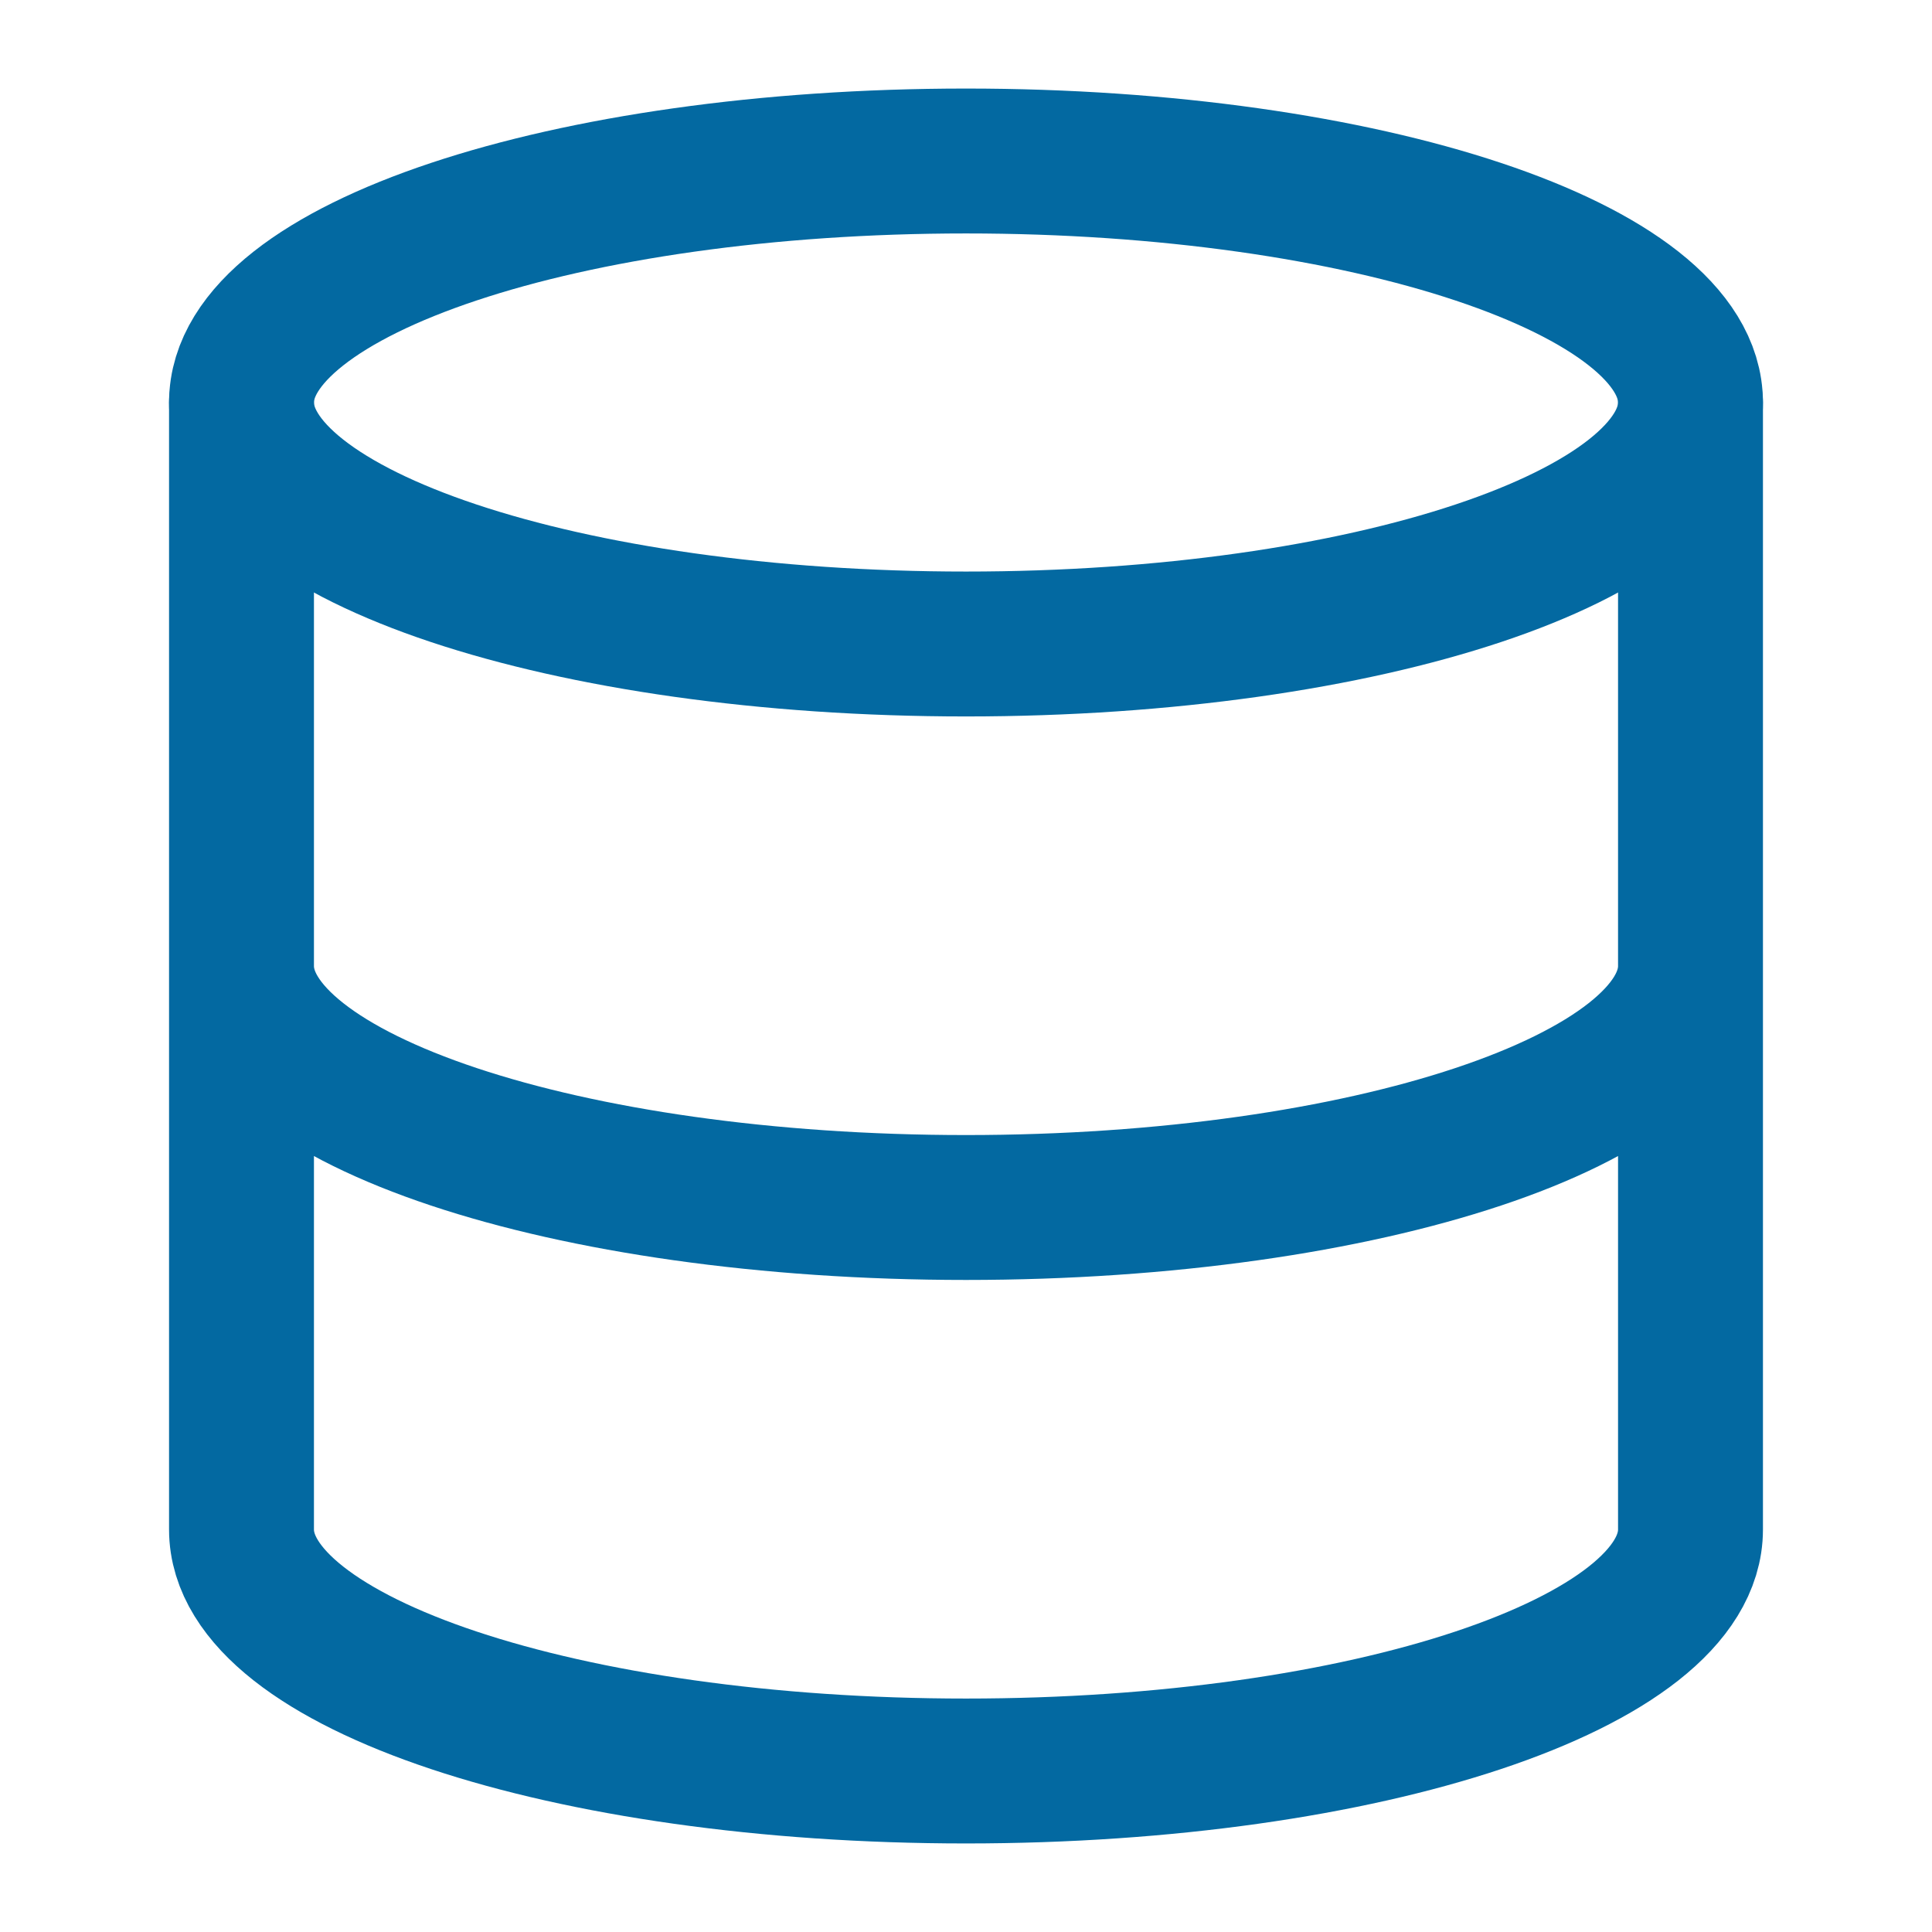
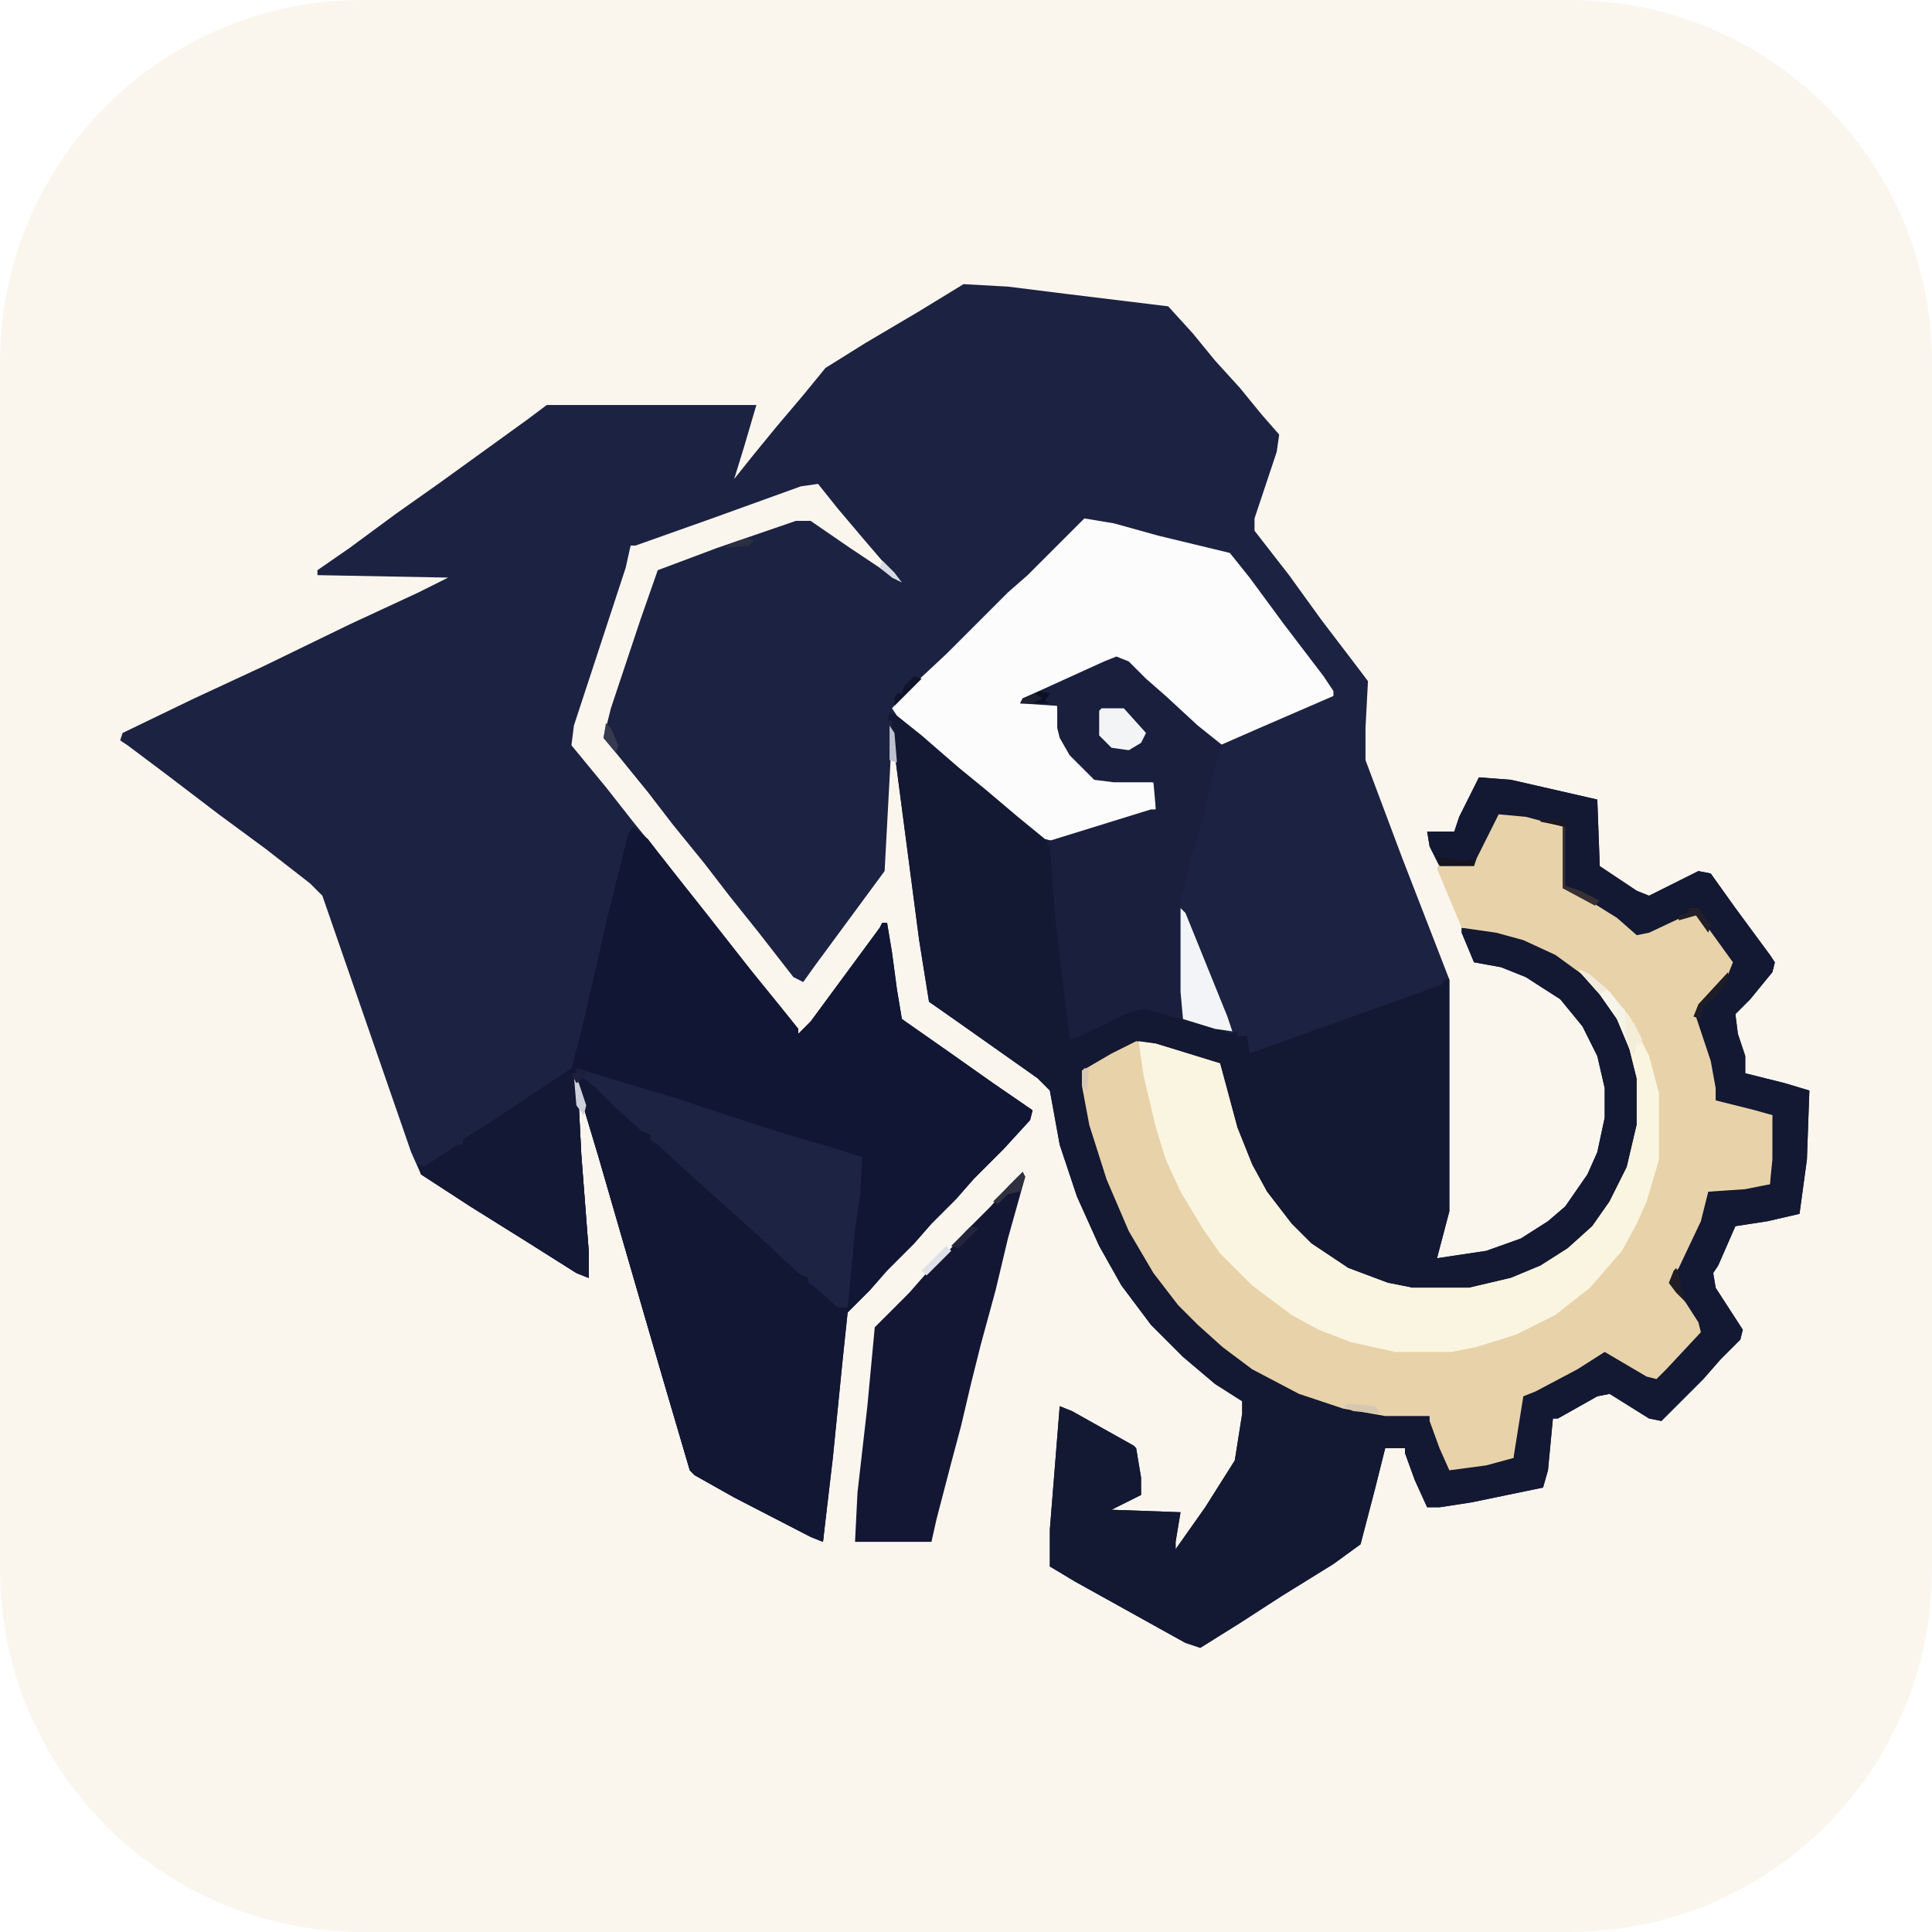
- <svg xmlns="http://www.w3.org/2000/svg" width="64" height="64" viewBox="0 0 24 24">
-   <g fill="none" stroke="#0369a1" stroke-width="1.8" stroke-linecap="round" stroke-linejoin="round">
-     <ellipse cx="12" cy="5" rx="9" ry="3" />
-     <path d="M3 5v14a9 3 0 0 0 18 0V5M3 12a9 3 0 0 0 18 0" />
-   </g>
+ <svg xmlns="http://www.w3.org/2000/svg" width="64" height="64" viewBox="0 0 64 64">
+   <rect width="64" height="64" rx="12" fill="#faf6ee" />
+   <svg x="3" y="7" width="58" height="50" viewBox="350 95 710 575">
+     <path d="M0,0 L18,1 L42,4 L83,9 L93,20 L102,31 L112,42 L121,53 L128,61 L127,68 L118,95 L118,100 L132,118 L145,136 L161,157 L164,161 L163,180 L163,193 L178,233 L197,282 L197,376 L192,395 L212,392 L226,387 L237,380 L244,374 L253,361 L257,352 L260,338 L260,326 L257,313 L251,301 L242,290 L228,281 L218,277 L207,275 L202,263 L202,261 L216,262 L232,267 L245,274 L257,285 L264,295 L270,307 L273,316 L274,322 L274,341 L270,358 L262,374 L253,385 L241,395 L225,403 L211,407 L205,408 L182,408 L166,404 L156,400 L144,392 L134,383 L126,374 L118,361 L111,345 L105,324 L104,316 L95,314 L75,308 L70,308 L51,318 L49,319 L50,331 L54,348 L62,371 L70,388 L80,404 L92,418 L102,428 L117,439 L136,449 L154,455 L171,458 L189,459 L197,480 L212,478 L223,476 L225,455 L227,450 L246,441 L259,432 L270,438 L278,443 L282,442 L293,431 L298,425 L297,421 L287,406 L287,402 L296,385 L302,368 L327,365 L328,337 L319,335 L307,332 L305,331 L301,311 L296,297 L298,292 L310,279 L311,275 L297,256 L291,258 L276,265 L272,264 L262,256 L247,247 L243,245 L243,220 L222,216 L217,216 L209,234 L207,236 L193,236 L189,228 L188,222 L199,222 L201,216 L209,200 L222,201 L257,209 L258,236 L273,246 L278,248 L298,238 L303,239 L313,253 L327,272 L329,275 L328,279 L319,290 L313,296 L314,304 L317,313 L317,320 L333,324 L343,327 L342,355 L339,377 L326,380 L313,382 L306,398 L304,401 L305,407 L316,424 L315,428 L307,436 L300,444 L283,461 L278,460 L262,450 L257,451 L241,460 L239,460 L237,481 L235,488 L206,494 L193,496 L188,496 L183,485 L179,474 L179,472 L171,472 L167,488 L161,511 L150,519 L129,532 L112,543 L96,553 L90,551 L63,536 L45,526 L35,520 L35,505 L39,455 L44,457 L69,471 L70,472 L72,484 L72,491 L60,497 L88,498 L86,510 L86,513 L98,496 L110,477 L113,458 L113,453 L102,446 L89,435 L76,422 L64,406 L55,390 L46,370 L39,349 L35,327 L30,322 L13,310 L-4,298 L-14,291 L-18,266 L-29,182 L-32,238 L-46,257 L-60,276 L-65,283 L-69,281 L-83,263 L-95,248 L-105,235 L-118,219 L-128,206 L-141,190 L-146,184 L-143,172 L-131,136 L-124,116 L-100,107 L-68,96 L-62,96 L-46,107 L-28,119 L-28,118 L-40,104 L-51,91 L-59,81 L-66,82 L-102,95 L-133,106 L-135,106 L-137,115 L-158,179 L-159,187 L-145,204 L-134,218 L-121,234 L-110,248 L-99,262 L-88,276 L-75,292 L-67,302 L-67,304 L-62,299 L-48,280 L-34,261 L-33,259 L-31,259 L-29,271 L-27,286 L-25,298 L-5,312 L12,324 L28,335 L27,339 L16,351 L4,363 L-3,371 L-13,381 L-20,389 L-31,400 L-38,408 L-47,417 L-49,436 L-53,476 L-57,510 L-62,508 L-93,492 L-109,483 L-111,481 L-121,447 L-128,423 L-148,354 L-157,324 L-156,333 L-155,353 L-153,379 L-152,392 L-152,403 L-157,401 L-176,389 L-200,374 L-220,361 L-224,352 L-242,300 L-260,248 L-265,243 L-283,229 L-302,215 L-323,199 L-339,187 L-342,185 L-341,182 L-312,168 L-284,155 L-249,138 L-221,125 L-209,119 L-262,118 L-262,116 L-249,107 L-230,93 L-213,81 L-195,68 L-177,55 L-169,49 L-84,49 L-89,66 L-93,79 L-85,69 L-76,58 L-65,45 L-56,34 L-40,24 L-18,11 Z " fill="#1C2241" transform="translate(704,106)" />
+     <path d="M0,0 L4,1 L17,12 L28,21 L43,34 L53,42 L64,51 L64,53 L66,54 L68,82 L73,125 L73,132 L100,119 L107,120 L132,127 L138,130 L141,129 L141,131 L145,131 L146,138 L171,129 L213,114 L224,110 L225,108 L227,108 L227,202 L222,221 L242,218 L256,213 L267,206 L274,200 L283,187 L287,178 L290,164 L290,152 L287,139 L281,127 L272,116 L258,107 L248,103 L237,101 L232,89 L232,87 L246,88 L262,93 L275,100 L287,111 L294,121 L300,133 L303,142 L304,148 L304,167 L300,184 L292,200 L283,211 L271,221 L255,229 L241,233 L235,234 L212,234 L196,230 L186,226 L174,218 L164,209 L156,200 L148,187 L141,171 L135,150 L134,142 L125,140 L105,134 L100,134 L81,144 L79,145 L80,157 L84,174 L92,197 L100,214 L110,230 L122,244 L132,254 L147,265 L166,275 L184,281 L201,284 L219,285 L227,306 L242,304 L253,302 L255,281 L257,276 L276,267 L289,258 L300,264 L308,269 L312,268 L323,257 L328,251 L327,247 L317,232 L317,228 L326,211 L332,194 L357,191 L358,163 L349,161 L337,158 L335,157 L331,137 L326,123 L328,118 L340,105 L341,101 L327,82 L321,84 L306,91 L302,90 L292,82 L277,73 L273,71 L273,46 L252,42 L247,42 L239,60 L237,62 L223,62 L219,54 L218,48 L229,48 L231,42 L239,26 L252,27 L287,35 L288,62 L303,72 L308,74 L328,64 L333,65 L343,79 L357,98 L359,101 L358,105 L349,116 L343,122 L344,130 L347,139 L347,146 L363,150 L373,153 L372,181 L369,203 L356,206 L343,208 L336,224 L334,227 L335,233 L346,250 L345,254 L337,262 L330,270 L313,287 L308,286 L292,276 L287,277 L271,286 L269,286 L267,307 L265,314 L236,320 L223,322 L218,322 L213,311 L209,300 L209,298 L201,298 L197,314 L191,337 L180,345 L159,358 L142,369 L126,379 L120,377 L93,362 L75,352 L65,346 L65,331 L69,281 L74,283 L99,297 L100,298 L102,310 L102,317 L90,323 L118,324 L116,336 L116,339 L128,322 L140,303 L143,284 L143,279 L132,272 L119,261 L106,248 L94,232 L85,216 L76,196 L69,175 L65,153 L60,148 L43,136 L26,124 L16,117 L12,92 L1,8 L1,3 L-1,3 Z " fill="#131833" transform="translate(674,280)" />
+     <path d="M0,0 L6,5 L16,18 L28,33 L39,47 L50,61 L63,77 L67,82 L67,84 L72,79 L86,60 L100,41 L101,39 L103,39 L105,51 L107,66 L109,78 L129,92 L146,104 L162,115 L161,119 L150,131 L138,143 L131,151 L121,161 L114,169 L103,180 L96,188 L87,197 L85,216 L81,256 L77,290 L72,288 L41,272 L25,263 L23,261 L13,227 L6,203 L-14,134 L-23,104 L-22,113 L-21,133 L-19,159 L-18,172 L-18,183 L-23,181 L-42,169 L-66,154 L-86,141 L-87,137 L-85,138 L-71,129 L-69,129 L-69,127 L-55,118 L-34,104 L-25,98 L-21,83 L-10,35 L-2,3 Z " fill="#111634" transform="translate(570,326)" />
+     <path d="M0,0 L11,1 L26,5 L26,30 L32,32 L48,42 L56,49 L61,48 L78,40 L82,42 L95,60 L93,65 L81,78 L80,82 L86,100 L88,111 L88,116 L104,120 L111,122 L111,140 L110,150 L100,152 L85,153 L82,165 L73,184 L70,188 L72,192 L81,206 L82,210 L68,225 L64,229 L60,228 L43,218 L32,225 L15,234 L10,236 L6,261 L-5,264 L-20,266 L-24,257 L-28,246 L-28,244 L-46,244 L-63,241 L-81,235 L-100,225 L-112,216 L-122,207 L-130,199 L-140,186 L-150,169 L-159,148 L-166,126 L-169,110 L-169,104 L-157,97 L-147,92 L-139,93 L-113,101 L-106,127 L-100,142 L-94,153 L-84,166 L-76,174 L-61,184 L-45,190 L-35,192 L-12,192 L5,188 L17,183 L28,176 L38,167 L45,157 L52,143 L56,126 L56,107 L53,95 L48,83 L41,73 L34,65 L23,57 L10,51 L-1,48 L-15,46 L-20,34 L-25,22 L-24,20 L-10,20 L-3,6 Z " fill="#E8D2A9" transform="translate(921,321)" />
+     <path d="M0,0 L40,12 L58,18 L86,27 L100,31 L116,36 L115,52 L113,65 L111,87 L105,145 L103,164 L100,192 L95,190 L64,174 L48,165 L46,163 L36,129 L29,105 L9,36 L0,6 L-2,2 L0,2 Z " fill="#121734" transform="translate(547,424)" />
+     <path d="M0,0 L12,2 L30,7 L59,14 L67,24 L81,43 L97,64 L101,70 L101,72 L71,85 L55,92 L47,86 L38,77 L30,70 L18,59 L13,57 L-20,72 L-25,74 L-11,76 L-9,89 L-3,98 L4,105 L28,107 L29,110 L29,118 L2,127 L-12,131 L-16,130 L-27,121 L-40,110 L-51,101 L-66,88 L-76,80 L-78,77 L-71,69 L-56,55 L-31,30 L-23,23 Z " fill="#FCFCFD" transform="translate(753,201)" />
+     <path d="M0,0 L4,2 L12,9 L20,19 L28,35 L32,50 L32,77 L27,94 L23,103 L17,114 L4,129 L-10,140 L-26,148 L-42,153 L-52,155 L-75,155 L-93,151 L-106,146 L-117,140 L-133,128 L-146,115 L-153,105 L-162,90 L-168,77 L-172,64 L-177,43 L-179,29 L-172,30 L-146,38 L-139,64 L-133,79 L-127,90 L-117,103 L-109,111 L-94,121 L-78,127 L-68,129 L-45,129 L-28,125 L-16,120 L-5,113 L5,104 L12,94 L19,80 L23,63 L23,44 L20,32 L15,20 L8,10 L0,1 Z " fill="#FAF5E0" transform="translate(954,384)" />
+     <path d="M0,0 L5,2 L12,9 L20,16 L33,28 L43,36 L40,45 L36,62 L31,80 L27,96 L26,97 L26,102 L28,104 L45,146 L47,152 L40,151 L12,143 L6,144 L-17,155 L-19,155 L-25,105 L-27,77 L-28,75 L14,62 L16,62 L15,51 L-1,51 L-9,50 L-19,40 L-23,33 L-24,29 L-24,20 L-39,19 L-38,17 L-5,2 Z " fill="#191F3D" transform="translate(766,257)" />
+     <path d="M0,0 L1,2 L-6,27 L-11,48 L-17,70 L-21,86 L-25,103 L-29,118 L-35,141 L-37,150 L-68,150 L-67,130 L-63,95 L-60,63 L-46,49 L-39,41 L-30,32 L-23,24 L-13,14 L-6,6 Z " fill="#131734" transform="translate(728,466)" />
+     <path d="M0,0 L40,12 L58,18 L86,27 L100,31 L116,36 L115,52 L113,65 L111,87 L110,97 L106,97 L96,88 L94,87 L94,85 L90,83 L75,69 L65,60 L55,51 L45,42 L33,31 L30,29 L30,27 L26,25 L16,16 L8,8 L3,4 L0,6 L-2,2 L0,2 Z " fill="#1D2343" transform="translate(547,424)" />
+     <path d="M0,0 L2,3 L4,14 L5,34 L7,60 L8,73 L8,84 L3,82 L-16,70 L-40,55 L-60,42 L-61,38 L-59,39 L-45,30 L-43,30 L-43,28 L-29,19 L-8,5 Z " fill="#131835" transform="translate(544,425)" />
+     <path d="M0,0 L2,2 L19,44 L21,50 L14,49 L1,45 L0,34 Z " fill="#F3F4F7" transform="translate(792,359)" />
+     <path d="M0,0 L9,0 L18,10 L16,14 L11,17 L4,16 L-1,11 L-1,1 Z " fill="#F3F4F6" transform="translate(760,278)" />
+     <path d="M0,0 L4,2 L12,9 L20,19 L25,28 L25,30 L23,30 L22,35 L20,32 L15,20 L8,10 L0,1 Z " fill="#F7F4E9" transform="translate(954,384)" />
+     <path d="M0,0 L4,5 L7,11 L7,13 L5,13 L4,18 L2,15 L0,8 Z " fill="#F4EED9" transform="translate(972,401)" />
+     <path d="M0,0 L0,3 L-4,9 L-10,14 L-11,19 L-14,18 L-12,13 Z " fill="#1E1C27" transform="translate(1014,385)" />
+     <path d="M0,0 L1,0 L1,24 L7,26 L15,30 L13,32 L0,25 Z " fill="#373134" transform="translate(947,326)" />
+     <path d="M0,0 L1,2 L-1,8 L-6,9 L-10,13 L-12,12 Z " fill="#2F3040" transform="translate(728,466)" />
+     <path d="M0,0 L10,2 L16,1 L15,4 L1,4 Z " fill="#16141F" transform="translate(896,338)" />
+     <path d="M0,0 L4,1 L2,4 L4,5 L-8,5 L-7,3 Z " fill="#0D1025" transform="translate(735,271)" />
+     <path d="M0,0 L2,2 L-8,12 L-10,10 Z " fill="#E0E0E7" transform="translate(697,496)" />
+     <path d="M0,0 L2,3 L5,12 L4,16 L1,12 Z " fill="#CDD0DC" transform="translate(546,427)" />
+     <path d="M0,0 L4,0 L9,7 L8,10 L3,3 L-4,5 L-4,3 L0,2 Z " fill="#231F28" transform="translate(998,359)" />
+     <path d="M0,0 L11,1 L13,4 L2,3 L-2,1 Z " fill="#D5C7B0" transform="translate(860,560)" />
+     <path d="M0,0 Z M-1,1 Z M-4,2 L-1,3 L-9,11 L-12,10 Z " fill="#23263B" transform="translate(711,486)" />
+     <path d="M0,0 L2,3 L3,15 L0,14 Z " fill="#BDC0CF" transform="translate(674,285)" />
+     <path d="M0,0 L3,1 L-8,12 L-8,9 L-7,7 L-5,7 L-4,4 Z " fill="#101429" transform="translate(684,265)" />
+     <path d="M0,0 L4,2 L11,8 L8,10 L0,1 Z " fill="#F2EBDC" transform="translate(954,384)" />
+     <path d="M0,0 L2,2 L5,9 L4,12 L-1,6 Z " fill="#363A50" transform="translate(559,284)" />
+     <path d="M0,0 L1,2 L2,9 L4,14 L0,10 L-3,6 L-1,1 Z " fill="#211D24" transform="translate(993,505)" />
+     <path d="M0,0 L2,1 L3,10 L0,7 L-2,3 Z " fill="#F5F3E7" transform="translate(970,399)" />
+     <path d="M0,0 L5,5 L8,9 L4,7 L-1,3 Z " fill="#D7DAE4" transform="translate(671,218)" />
+     <path d="M0,0 L8,0 L10,1 L10,3 L0,1 Z " fill="#1A1924" transform="translate(938,323)" />
+     <path d="M0,0 L3,1 L1,3 L-9,4 L-6,2 Z " fill="#2C2F41" transform="translate(616,209)" />
+     <path d="M0,0 L2,0 L1,9 L-1,7 L-1,1 Z " fill="#D8C9B3" transform="translate(753,424)" />
+     <path d="M0,0 L4,1 L3,4 L0,6 L-2,2 L0,2 Z " fill="#1C203C" transform="translate(547,424)" />
+     <path d="M0,0 L3,2 L-1,4 L-6,4 L-5,2 Z " fill="#1E2130" transform="translate(733,272)" />
+   </svg>
</svg>
